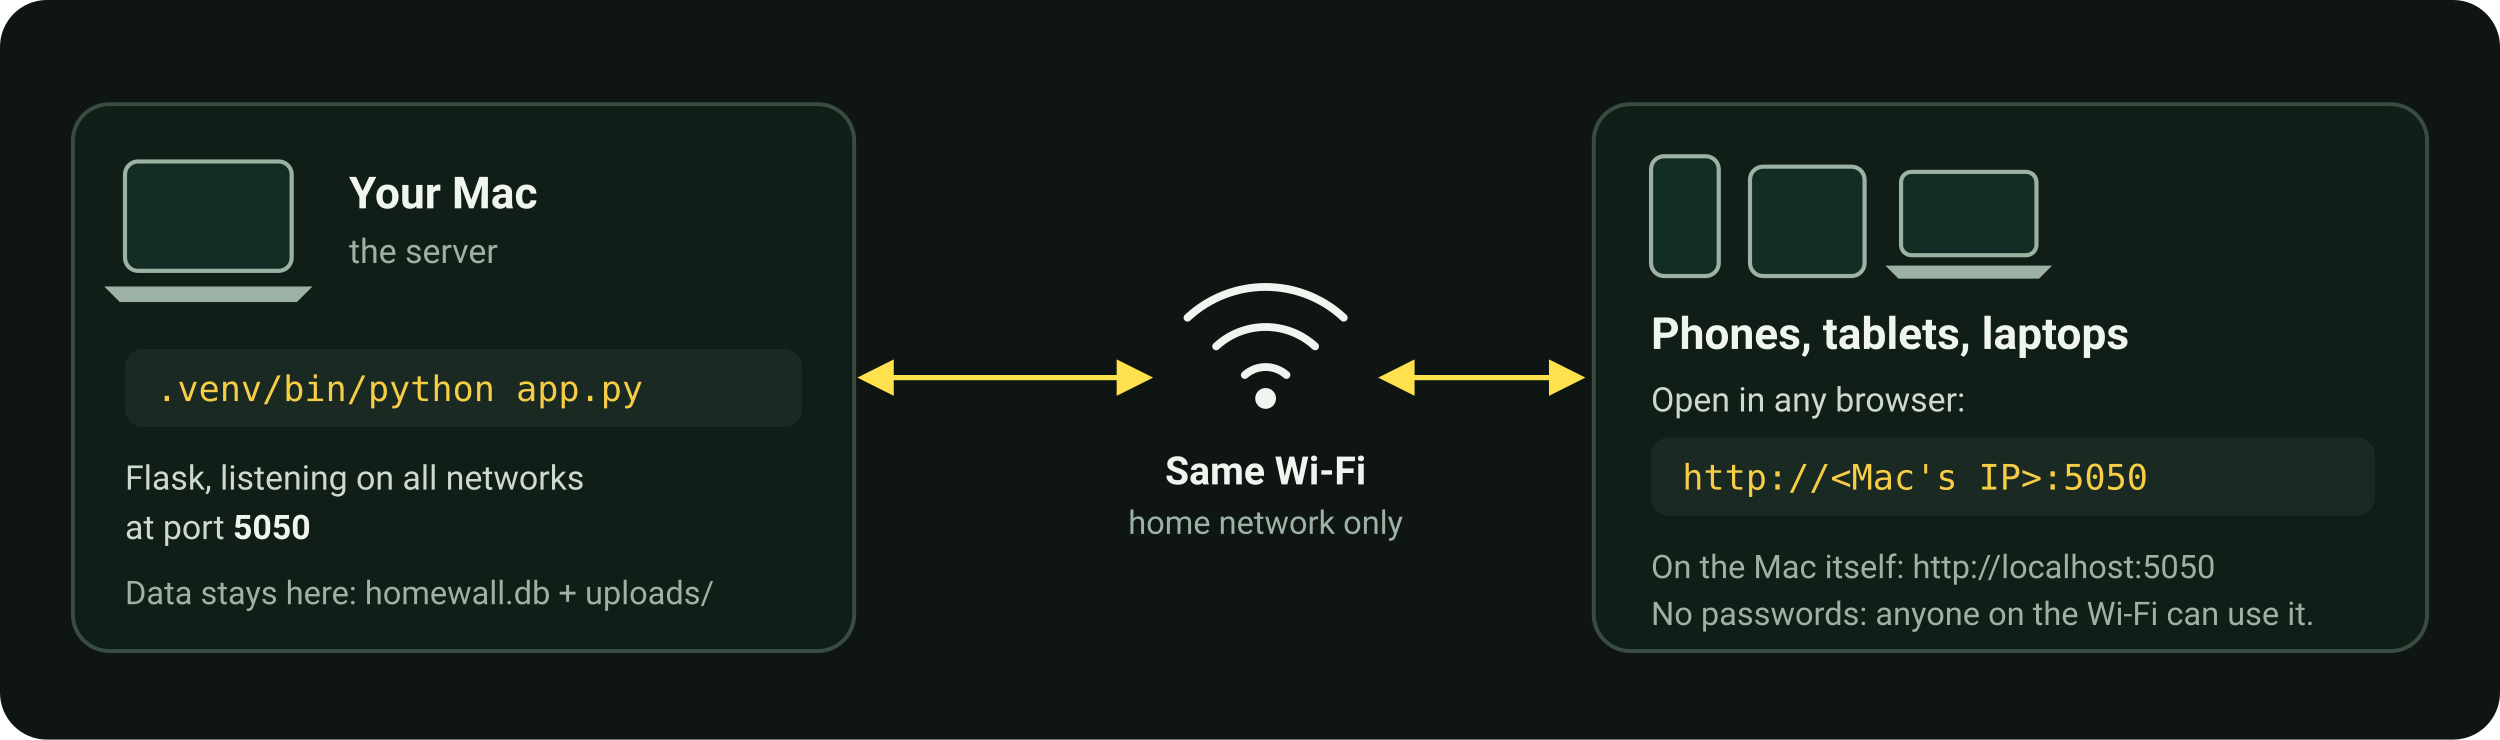
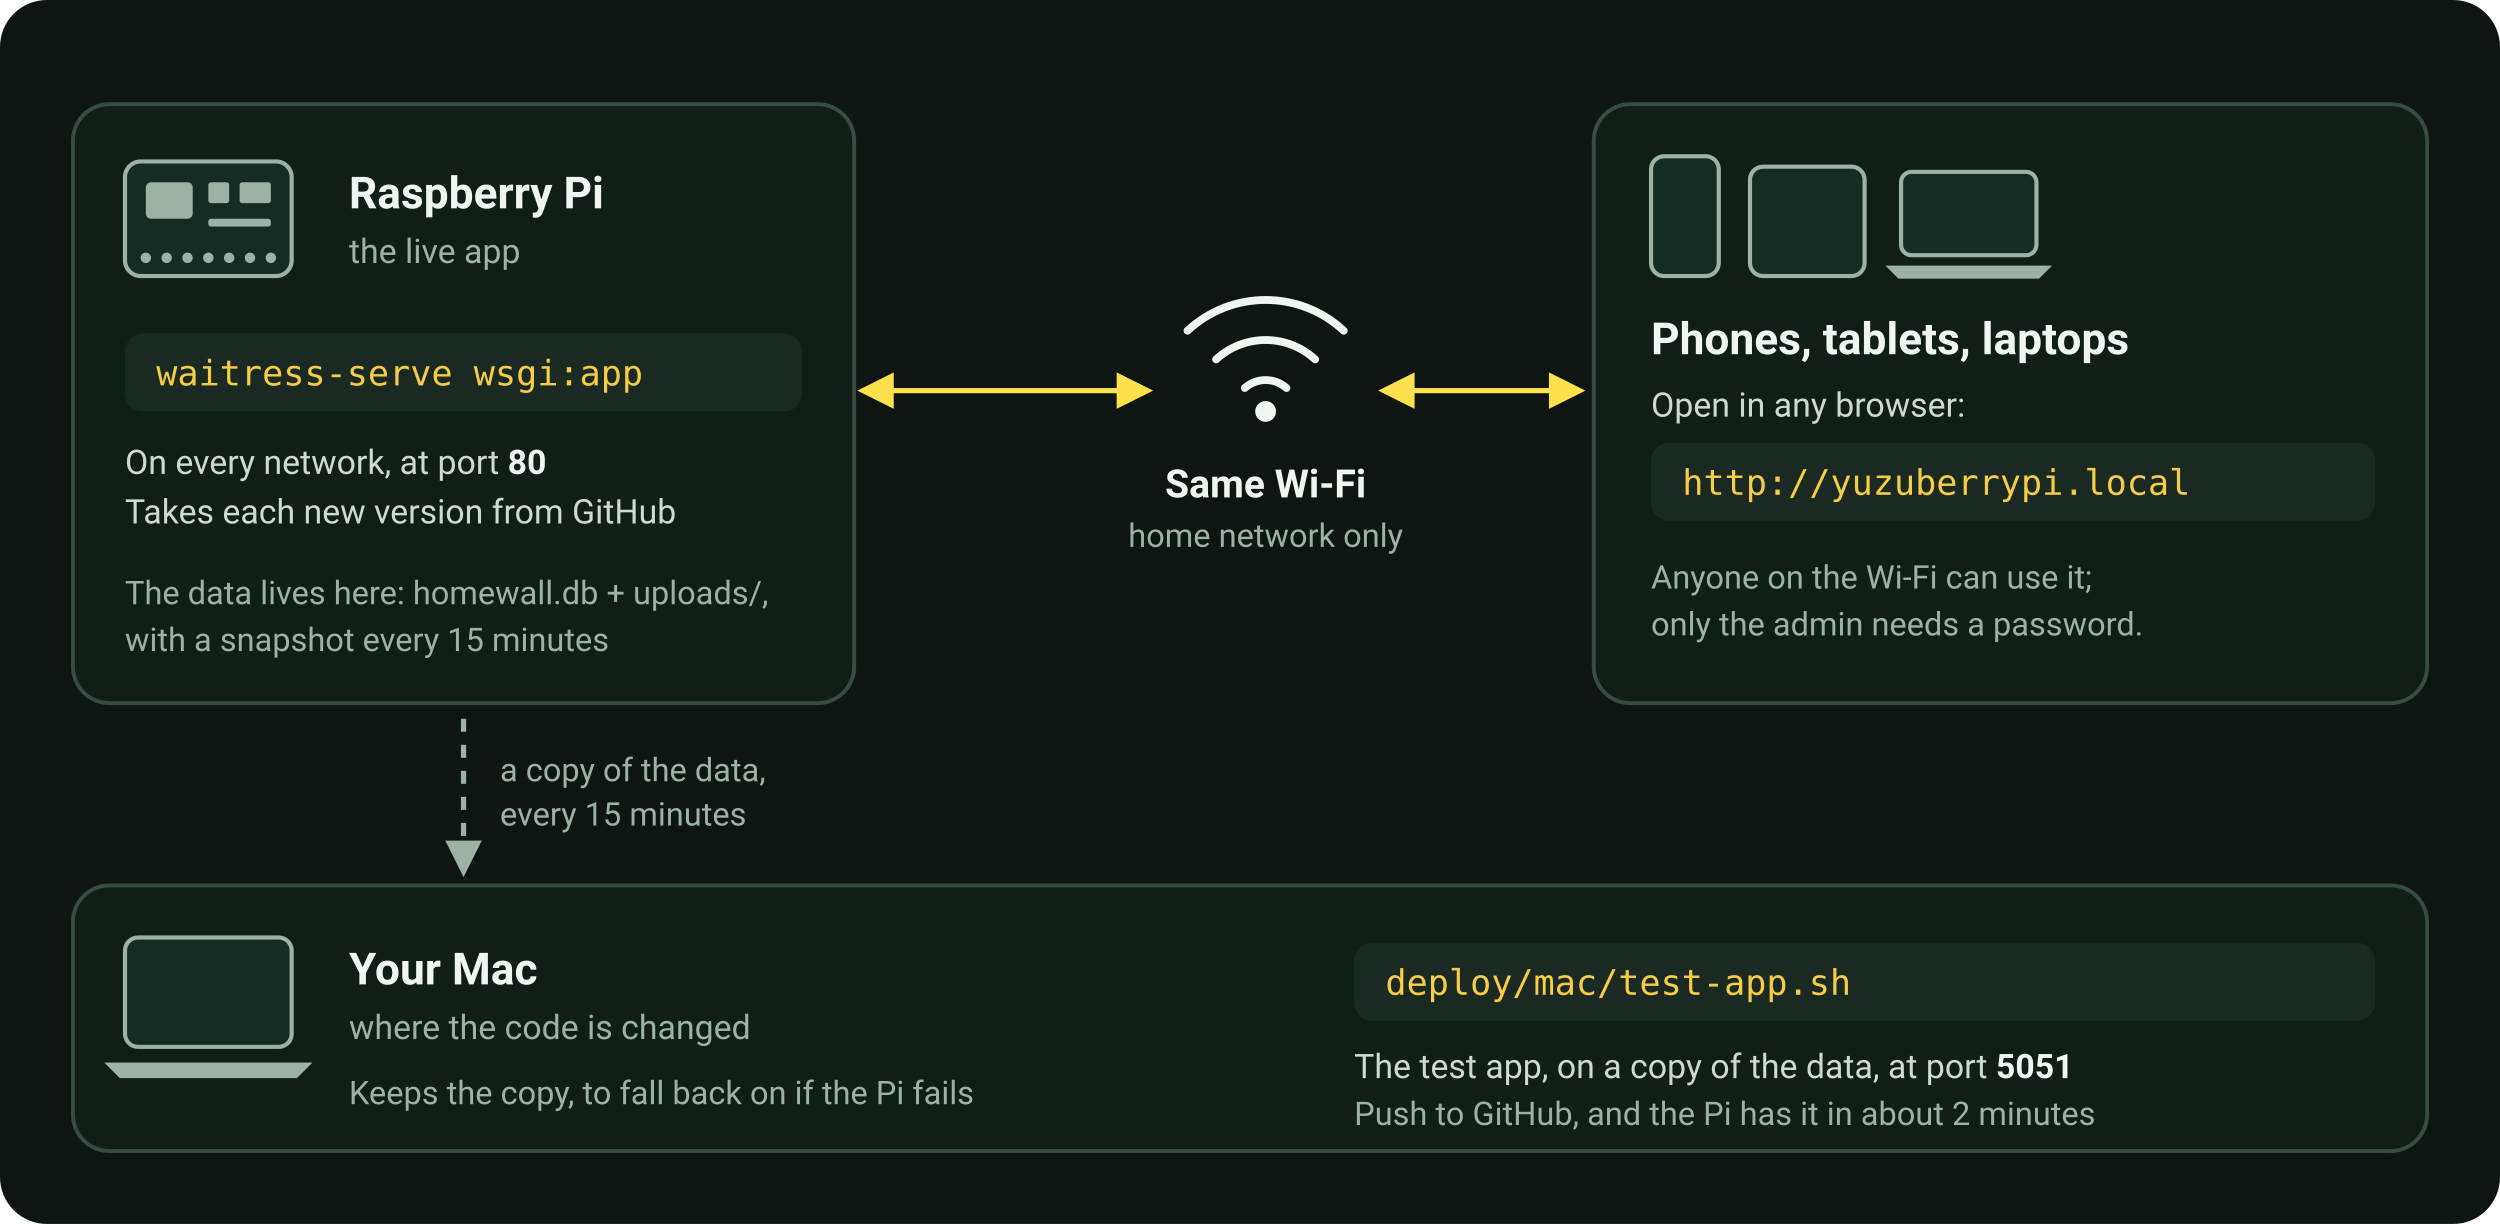
- <svg xmlns="http://www.w3.org/2000/svg" viewBox="0 0 960 284" width="960" height="284" font-family="-apple-system, BlinkMacSystemFont, 'Segoe UI', Roboto, Helvetica, Arial, sans-serif" role="img" aria-label="The Mac runs app.py, which serves the app on port 5050. Phones, tablets and laptops on the same Wi-Fi open http://the-Mac's-IP:5050. The database and hold photos stay on the Mac.">
+ <svg xmlns="http://www.w3.org/2000/svg" viewBox="0 0 960 470" width="960" height="470" font-family="-apple-system, BlinkMacSystemFont, 'Segoe UI', Roboto, Helvetica, Arial, sans-serif" role="img" aria-label="The Raspberry Pi runs the live app on port 80 and keeps the database and hold photos. Phones, tablets and laptops on the same Wi-Fi open http://yuzuberrypi.local. The Mac copies the Pi's data every 15 minutes and runs a test app on port 5051.">
  <defs>
    <marker id="a" viewBox="0 0 10 10" refX="8" refY="5" markerWidth="7" markerHeight="7" orient="auto-start-reverse">
      <path d="M0 0L10 5L0 10z" fill="#FFE14D" />
    </marker>
+     <marker id="b" viewBox="0 0 10 10" refX="8" refY="5" markerWidth="7" markerHeight="7" orient="auto-start-reverse">
+       <path d="M0 0L10 5L0 10z" fill="#9cb2a4" />
+     </marker>
  </defs>
-   <rect width="960" height="284" rx="18" fill="#0f1512" />
-   <rect x="28" y="40" width="300" height="210" rx="14" fill="#111d17" stroke="#384c42" stroke-width="1.5" />
-   <rect x="48" y="62" width="64" height="42" rx="5" fill="#132d25" stroke="#9cb2a4" stroke-width="1.6" />
-   <path d="M40 110h80l-6 6h-68z" fill="#9cb2a4" />
-   <text x="134" y="80" font-size="17" font-weight="700" fill="#f0f6ef">Your Mac</text>
-   <text x="134" y="101" font-size="13" fill="#9cb2a4">the server</text>
-   <rect x="48" y="134" width="260" height="30" rx="7" fill="#1a2a23" />
-   <text x="60" y="154" font-size="13.5" font-family="ui-monospace, SFMono-Regular, Menlo, monospace" fill="#f6cd45">.venv/bin/python app.py</text>
-   <text x="48" y="188" font-size="13" fill="#cddacf">Flask, listening on all networks</text>
-   <text x="48" y="207" font-size="13" fill="#cddacf">at port <tspan font-weight="700" fill="#f0f6ef">5050</tspan>
+   <rect width="960" height="470" rx="18" fill="#0f1512" />
+   <rect x="28" y="40" width="300" height="230" rx="14" fill="#111d17" stroke="#384c42" stroke-width="1.5" />
+   <rect x="48" y="62" width="64" height="44" rx="6" fill="#132d25" stroke="#9cb2a4" stroke-width="1.6" />
+   <g fill="#9cb2a4">
+     <rect x="56" y="70" width="18" height="14" rx="2" />
+     <rect x="80" y="70" width="8" height="8" rx="1" />
+     <rect x="92" y="70" width="12" height="8" rx="1" />
+     <rect x="80" y="84" width="24" height="3" rx="1" />
+     <circle cx="56" cy="99" r="2" />
+     <circle cx="64" cy="99" r="2" />
+     <circle cx="72" cy="99" r="2" />
+     <circle cx="80" cy="99" r="2" />
+     <circle cx="88" cy="99" r="2" />
+     <circle cx="96" cy="99" r="2" />
+     <circle cx="104" cy="99" r="2" />
+   </g>
+   <text x="134" y="80" font-size="17" font-weight="700" fill="#f0f6ef">Raspberry Pi</text>
+   <text x="134" y="101" font-size="13" fill="#9cb2a4">the live app</text>
+   <rect x="48" y="128" width="260" height="30" rx="7" fill="#1a2a23" />
+   <text x="60" y="148" font-size="13.5" font-family="ui-monospace, SFMono-Regular, Menlo, monospace" fill="#f6cd45">waitress-serve wsgi:app</text>
+   <text x="48" y="182" font-size="13" fill="#cddacf">On every network, at port <tspan font-weight="700" fill="#f0f6ef">80</tspan>
  </text>
-   <text x="48" y="232" font-size="12.5" fill="#9cb2a4">Data stays here: homewall.db + uploads/</text>
-   <line x1="332" y1="145" x2="440" y2="145" stroke="#FFE14D" stroke-width="2" marker-start="url(#a)" marker-end="url(#a)" />
-   <g transform="translate(486 128)" fill="none" stroke="#f0f6ef" stroke-width="3" stroke-linecap="round">
+   <text x="48" y="201" font-size="13" fill="#cddacf">Takes each new version from GitHub</text>
+   <text x="48" y="232" font-size="12.5" fill="#9cb2a4">The data lives here: homewall.db + uploads/,</text>
+   <text x="48" y="250" font-size="12.5" fill="#9cb2a4">with a snapshot every 15 minutes</text>
+   <line x1="332" y1="150" x2="440" y2="150" stroke="#FFE14D" stroke-width="2" marker-start="url(#a)" marker-end="url(#a)" />
+   <g transform="translate(486 133)" fill="none" stroke="#f0f6ef" stroke-width="3" stroke-linecap="round">
    <path d="M-30 -6a44 44 0 0 1 60 0" />
    <path d="M-19 5a28 28 0 0 1 38 0" />
    <path d="M-8 16a12 12 0 0 1 16 0" />
    <circle cx="0" cy="25" r="2.5" fill="#f0f6ef" />
  </g>
-   <text x="486" y="186" font-size="15" font-weight="700" fill="#f0f6ef" text-anchor="middle">Same Wi-Fi</text>
-   <text x="486" y="205" font-size="12.5" fill="#9cb2a4" text-anchor="middle">home network only</text>
-   <line x1="532" y1="145" x2="606" y2="145" stroke="#FFE14D" stroke-width="2" marker-start="url(#a)" marker-end="url(#a)" />
-   <rect x="612" y="40" width="320" height="210" rx="14" fill="#111d17" stroke="#384c42" stroke-width="1.5" />
+   <text x="486" y="191" font-size="15" font-weight="700" fill="#f0f6ef" text-anchor="middle">Same Wi-Fi</text>
+   <text x="486" y="210" font-size="12.5" fill="#9cb2a4" text-anchor="middle">home network only</text>
+   <line x1="532" y1="150" x2="606" y2="150" stroke="#FFE14D" stroke-width="2" marker-start="url(#a)" marker-end="url(#a)" />
+   <rect x="612" y="40" width="320" height="230" rx="14" fill="#111d17" stroke="#384c42" stroke-width="1.5" />
  <g fill="#132d25" stroke="#9cb2a4" stroke-width="1.6">
    <rect x="634" y="60" width="26" height="46" rx="5" />
    <rect x="672" y="64" width="44" height="42" rx="5" />
    <rect x="730" y="66" width="52" height="32" rx="4" />
  </g>
  <path d="M724 102h64l-5 5h-54z" fill="#9cb2a4" />
-   <text x="634" y="134" font-size="17" font-weight="700" fill="#f0f6ef">Phones, tablets, laptops</text>
-   <text x="634" y="158" font-size="13" fill="#cddacf">Open in any browser:</text>
-   <rect x="634" y="168" width="278" height="30" rx="7" fill="#1a2a23" />
-   <text x="646" y="188" font-size="13.5" font-family="ui-monospace, SFMono-Regular, Menlo, monospace" fill="#f6cd45">http://&lt;Mac's IP&gt;:5050</text>
-   <text x="634" y="222" font-size="12.5" fill="#9cb2a4">On the Mac itself: http://localhost:5050</text>
-   <text x="634" y="240" font-size="12.5" fill="#9cb2a4">No passwords: anyone on the Wi-Fi can use it.</text>
+   <text x="634" y="136" font-size="17" font-weight="700" fill="#f0f6ef">Phones, tablets, laptops</text>
+   <text x="634" y="160" font-size="13" fill="#cddacf">Open in any browser:</text>
+   <rect x="634" y="170" width="278" height="30" rx="7" fill="#1a2a23" />
+   <text x="646" y="190" font-size="13.5" font-family="ui-monospace, SFMono-Regular, Menlo, monospace" fill="#f6cd45">http://yuzuberrypi.local</text>
+   <text x="634" y="226" font-size="12.5" fill="#9cb2a4">Anyone on the Wi-Fi can use it;</text>
+   <text x="634" y="244" font-size="12.5" fill="#9cb2a4">only the admin needs a password.</text>
+   <line x1="178" y1="276" x2="178" y2="334" stroke="#9cb2a4" stroke-width="2" stroke-dasharray="5 5" marker-end="url(#b)" />
+   <text x="192" y="300" font-size="12.5" fill="#9cb2a4">a copy of the data,</text>
+   <text x="192" y="317" font-size="12.5" fill="#9cb2a4">every 15 minutes</text>
+   <rect x="28" y="340" width="904" height="102" rx="14" fill="#111d17" stroke="#384c42" stroke-width="1.5" />
+   <rect x="48" y="360" width="64" height="42" rx="5" fill="#132d25" stroke="#9cb2a4" stroke-width="1.6" />
+   <path d="M40 408h80l-6 6h-68z" fill="#9cb2a4" />
+   <text x="134" y="378" font-size="17" font-weight="700" fill="#f0f6ef">Your Mac</text>
+   <text x="134" y="399" font-size="13" fill="#9cb2a4">where the code is changed</text>
+   <text x="134" y="424" font-size="12.5" fill="#9cb2a4">Keeps the copy, to fall back on if the Pi fails</text>
+   <rect x="520" y="362" width="392" height="30" rx="7" fill="#1a2a23" />
+   <text x="532" y="382" font-size="13.5" font-family="ui-monospace, SFMono-Regular, Menlo, monospace" fill="#f6cd45">deploy/mac/test-app.sh</text>
+   <text x="520" y="414" font-size="13" fill="#cddacf">The test app, on a copy of the data, at port <tspan font-weight="700" fill="#f0f6ef">5051</tspan>
+   </text>
+   <text x="520" y="432" font-size="12.5" fill="#9cb2a4">Push to GitHub, and the Pi has it in about 2 minutes</text>
</svg>
